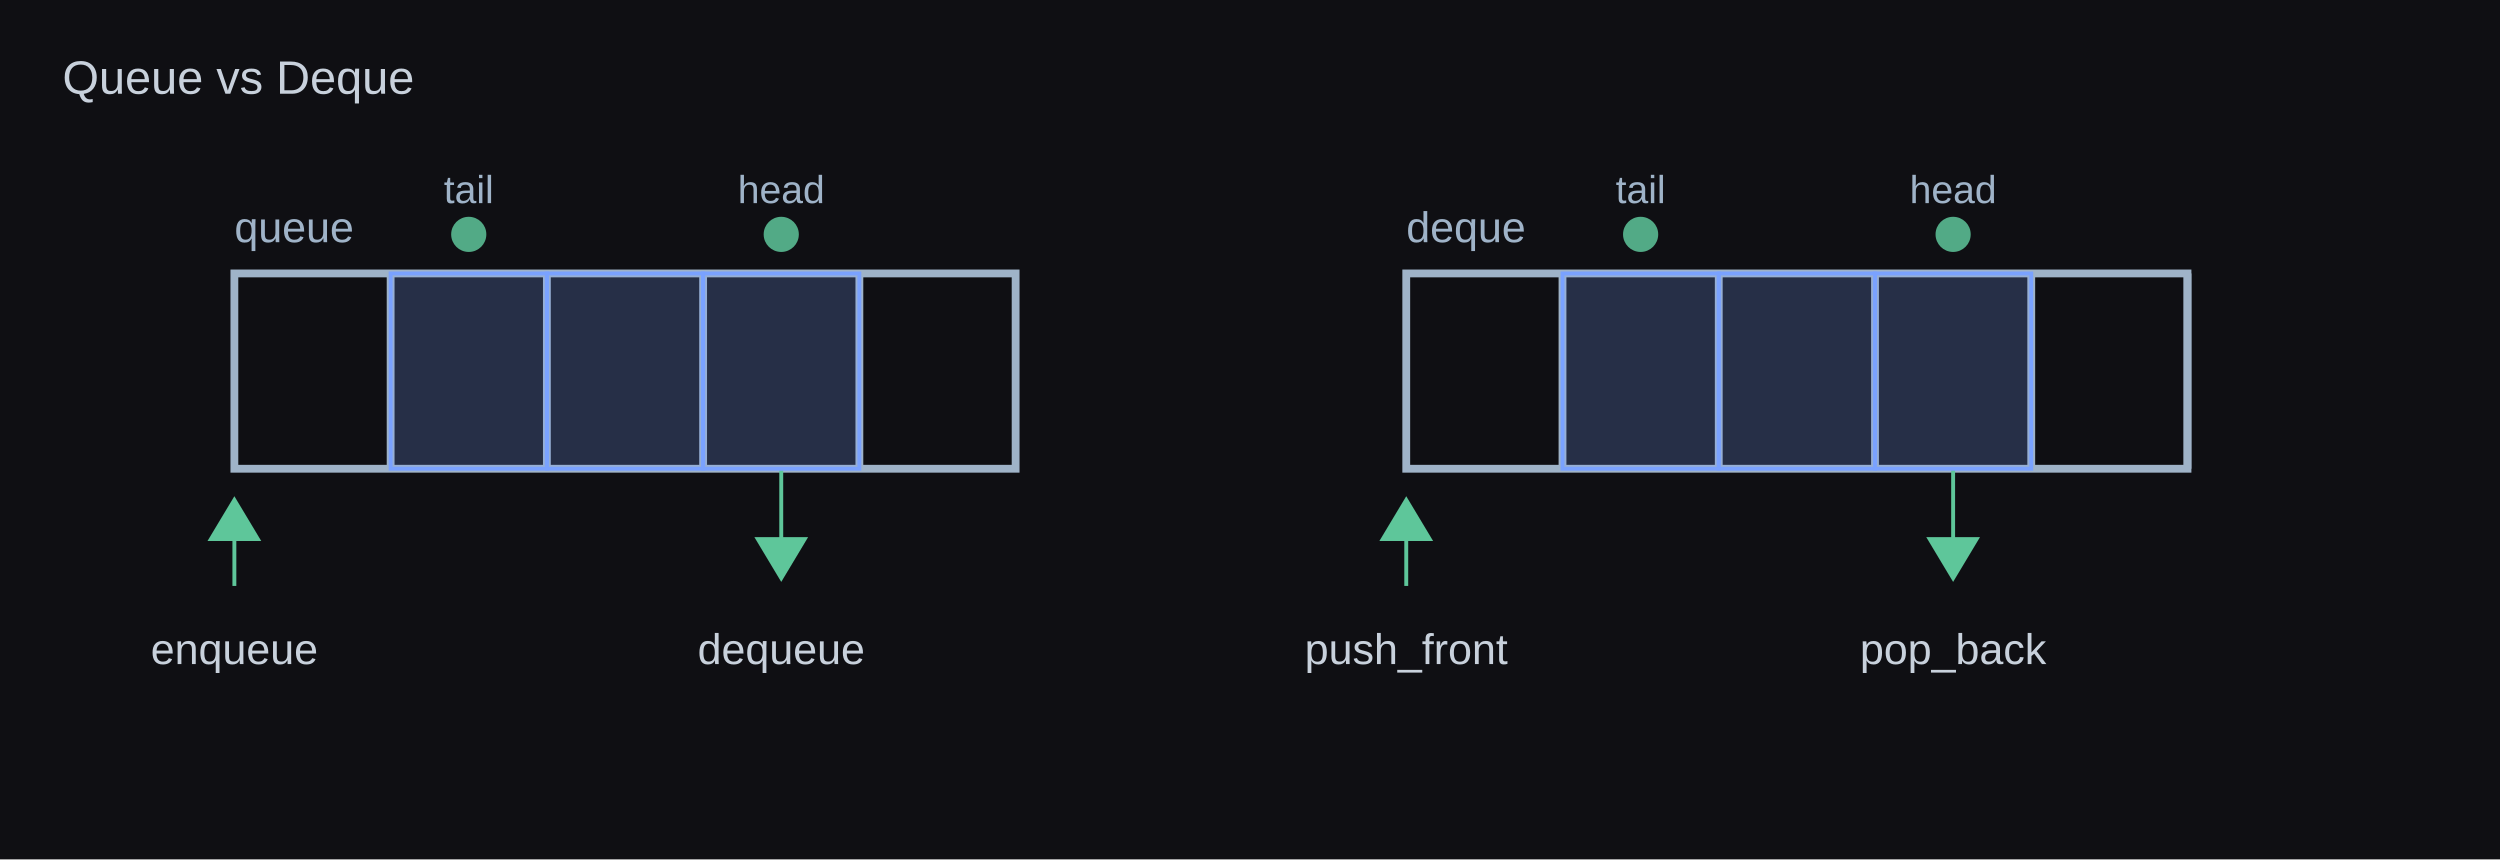
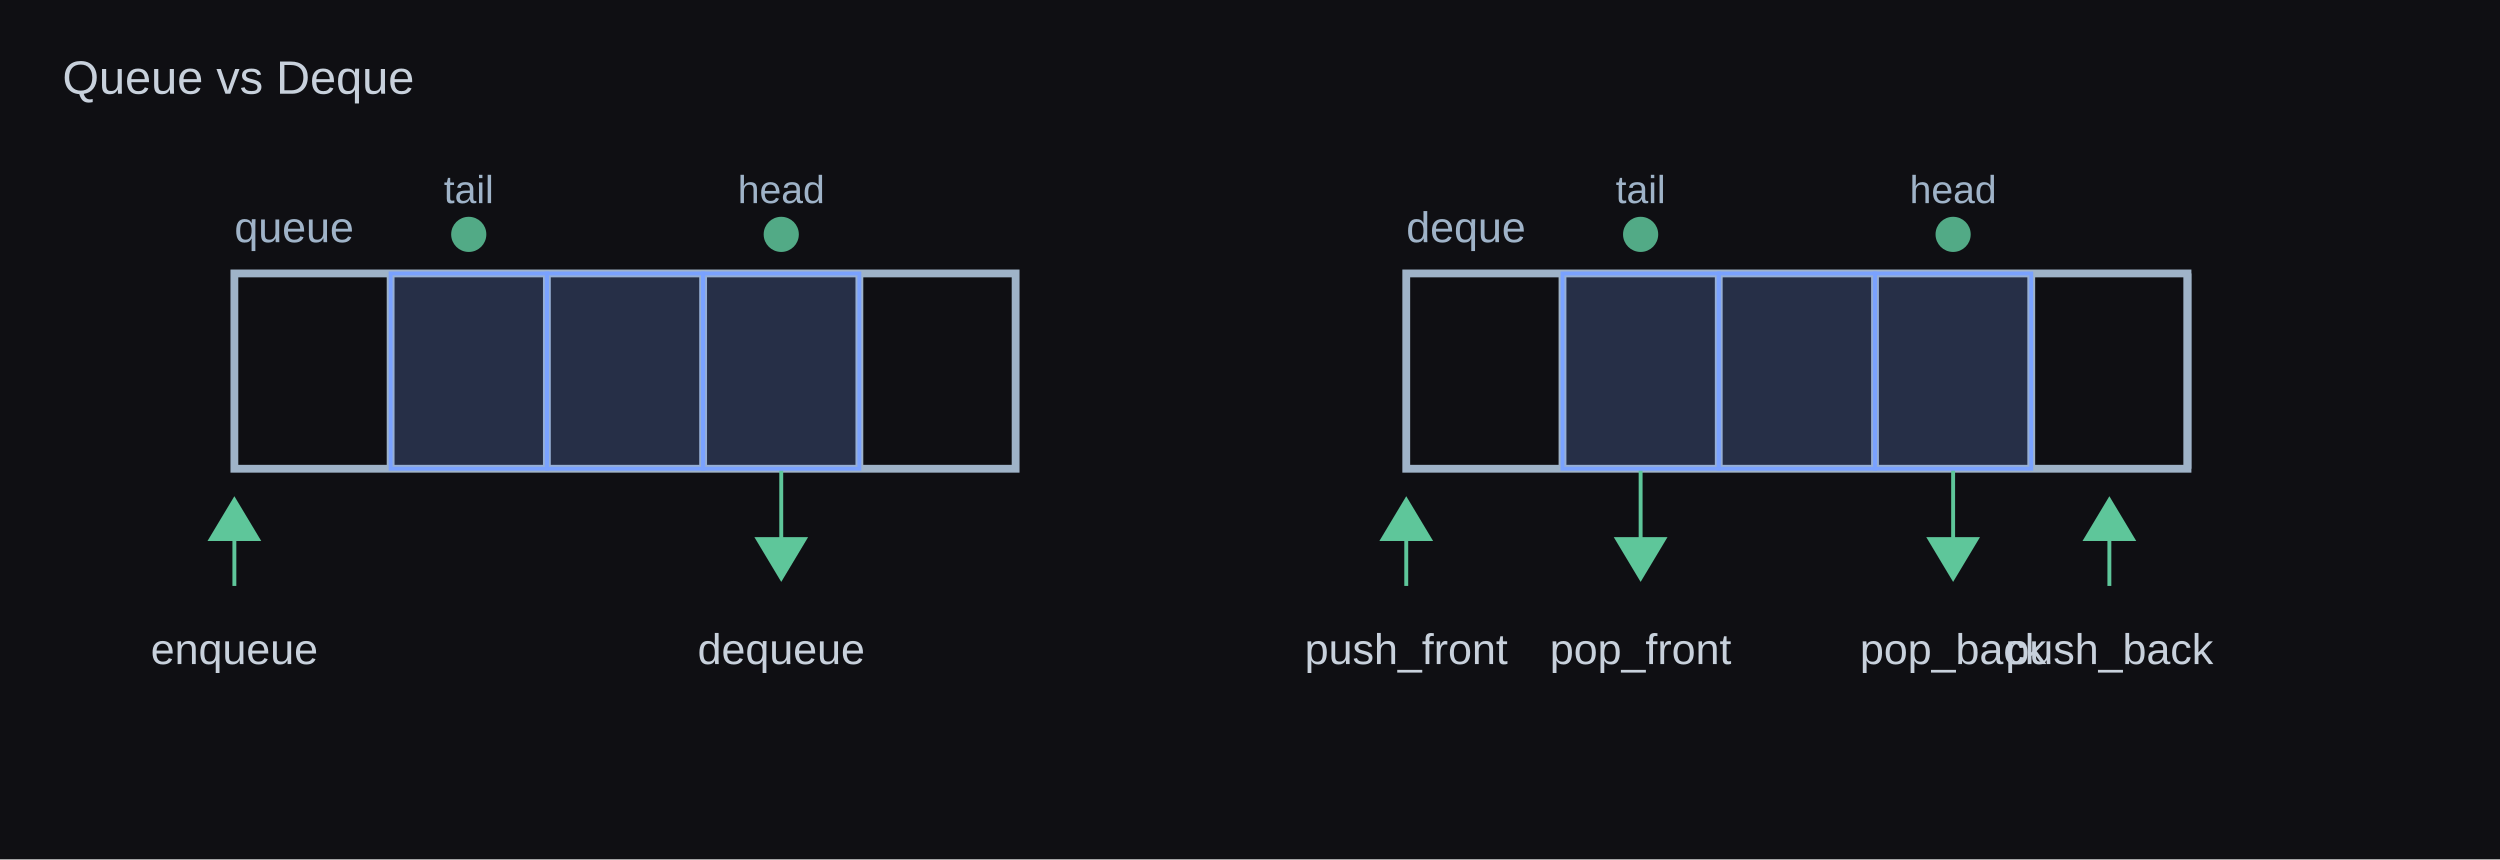
<svg xmlns="http://www.w3.org/2000/svg" width="640" height="220" viewBox="0 0 640 220">
  <rect x="0" y="0" width="640" height="220" fill="#0f0f13" />
  <g font-family="Verdana,Arial,sans-serif" font-size="12" fill="#c8d1dc">
    <text x="16" y="24">Queue vs Deque</text>
  </g>
  <g fill="none" stroke="#9fb3c8" stroke-width="2">
    <rect x="60" y="70" width="200" height="50" />
    <line x1="100" y1="70" x2="100" y2="120" />
    <line x1="140" y1="70" x2="140" y2="120" />
    <line x1="180" y1="70" x2="180" y2="120" />
    <line x1="220" y1="70" x2="220" y2="120" />
  </g>
  <g stroke="#5ec69a" fill="#5ec69a">
    <line x1="60" y1="150" x2="60" y2="130" />
    <polygon points="54,138 66,138 60,128" />
    <line x1="200" y1="120" x2="200" y2="140" />
    <polygon points="194,138 206,138 200,148" />
  </g>
  <g font-family="Verdana,Arial,sans-serif" font-size="11" fill="#c8d1dc">
    <text x="60" y="170" text-anchor="middle">enqueue</text>
    <text x="200" y="170" text-anchor="middle">dequeue</text>
  </g>
  <g font-family="Verdana,Arial,sans-serif" font-size="11" fill="#9fb3c8">
    <text x="60" y="62">queue</text>
  </g>
  <g fill="rgba(122,162,255,0.22)" stroke="#7aa2ff">
    <rect x="100" y="70" width="40" height="50" />
    <rect x="140" y="70" width="40" height="50" />
    <rect x="180" y="70" width="40" height="50" />
  </g>
  <g fill="none" stroke="#9fb3c8" stroke-width="2">
    <rect x="360" y="70" width="200" height="50" />
    <line x1="400" y1="70" x2="400" y2="120" />
    <line x1="440" y1="70" x2="440" y2="120" />
    <line x1="480" y1="70" x2="480" y2="120" />
    <line x1="520" y1="70" x2="520" y2="120" />
    <line x1="560" y1="70" x2="560" y2="120" />
  </g>
  <g stroke="#5ec69a" fill="#5ec69a">
    <line x1="360" y1="150" x2="360" y2="130" />
    <polygon points="354,138 366,138 360,128" />
    <line x1="500" y1="120" x2="500" y2="140" />
    <polygon points="494,138 506,138 500,148" />
+     <line x1="540" y1="150" x2="540" y2="130" />
+     <polygon points="534,138 546,138 540,128" />
+     <line x1="420" y1="120" x2="420" y2="140" />
+     <polygon points="414,138 426,138 420,148" />
  </g>
  <g font-family="Verdana,Arial,sans-serif" font-size="11" fill="#c8d1dc">
    <text x="360" y="170" text-anchor="middle">push_front</text>
    <text x="500" y="170" text-anchor="middle">pop_back</text>
+     <text x="540" y="170" text-anchor="middle">push_back</text>
+     <text x="420" y="170" text-anchor="middle">pop_front</text>
  </g>
  <g font-family="Verdana,Arial,sans-serif" font-size="11" fill="#9fb3c8">
    <text x="360" y="62">deque</text>
  </g>
  <g fill="rgba(122,162,255,0.22)" stroke="#7aa2ff">
    <rect x="400" y="70" width="40" height="50" />
    <rect x="440" y="70" width="40" height="50" />
    <rect x="480" y="70" width="40" height="50" />
  </g>
  <g fill="#5ec69a" stroke="#5ec69a" opacity="0.85">
    <circle cx="120" cy="60" r="4" />
    <circle cx="200" cy="60" r="4" />
  </g>
  <g font-family="Verdana,Arial,sans-serif" font-size="10" fill="#9fb3c8" text-anchor="middle">
    <text x="120" y="52">tail</text>
    <text x="200" y="52">head</text>
  </g>
  <g fill="#5ec69a" stroke="#5ec69a" opacity="0.85">
    <circle cx="420" cy="60" r="4" />
    <circle cx="500" cy="60" r="4" />
  </g>
  <g font-family="Verdana,Arial,sans-serif" font-size="10" fill="#9fb3c8" text-anchor="middle">
    <text x="420" y="52">tail</text>
    <text x="500" y="52">head</text>
  </g>
</svg>
